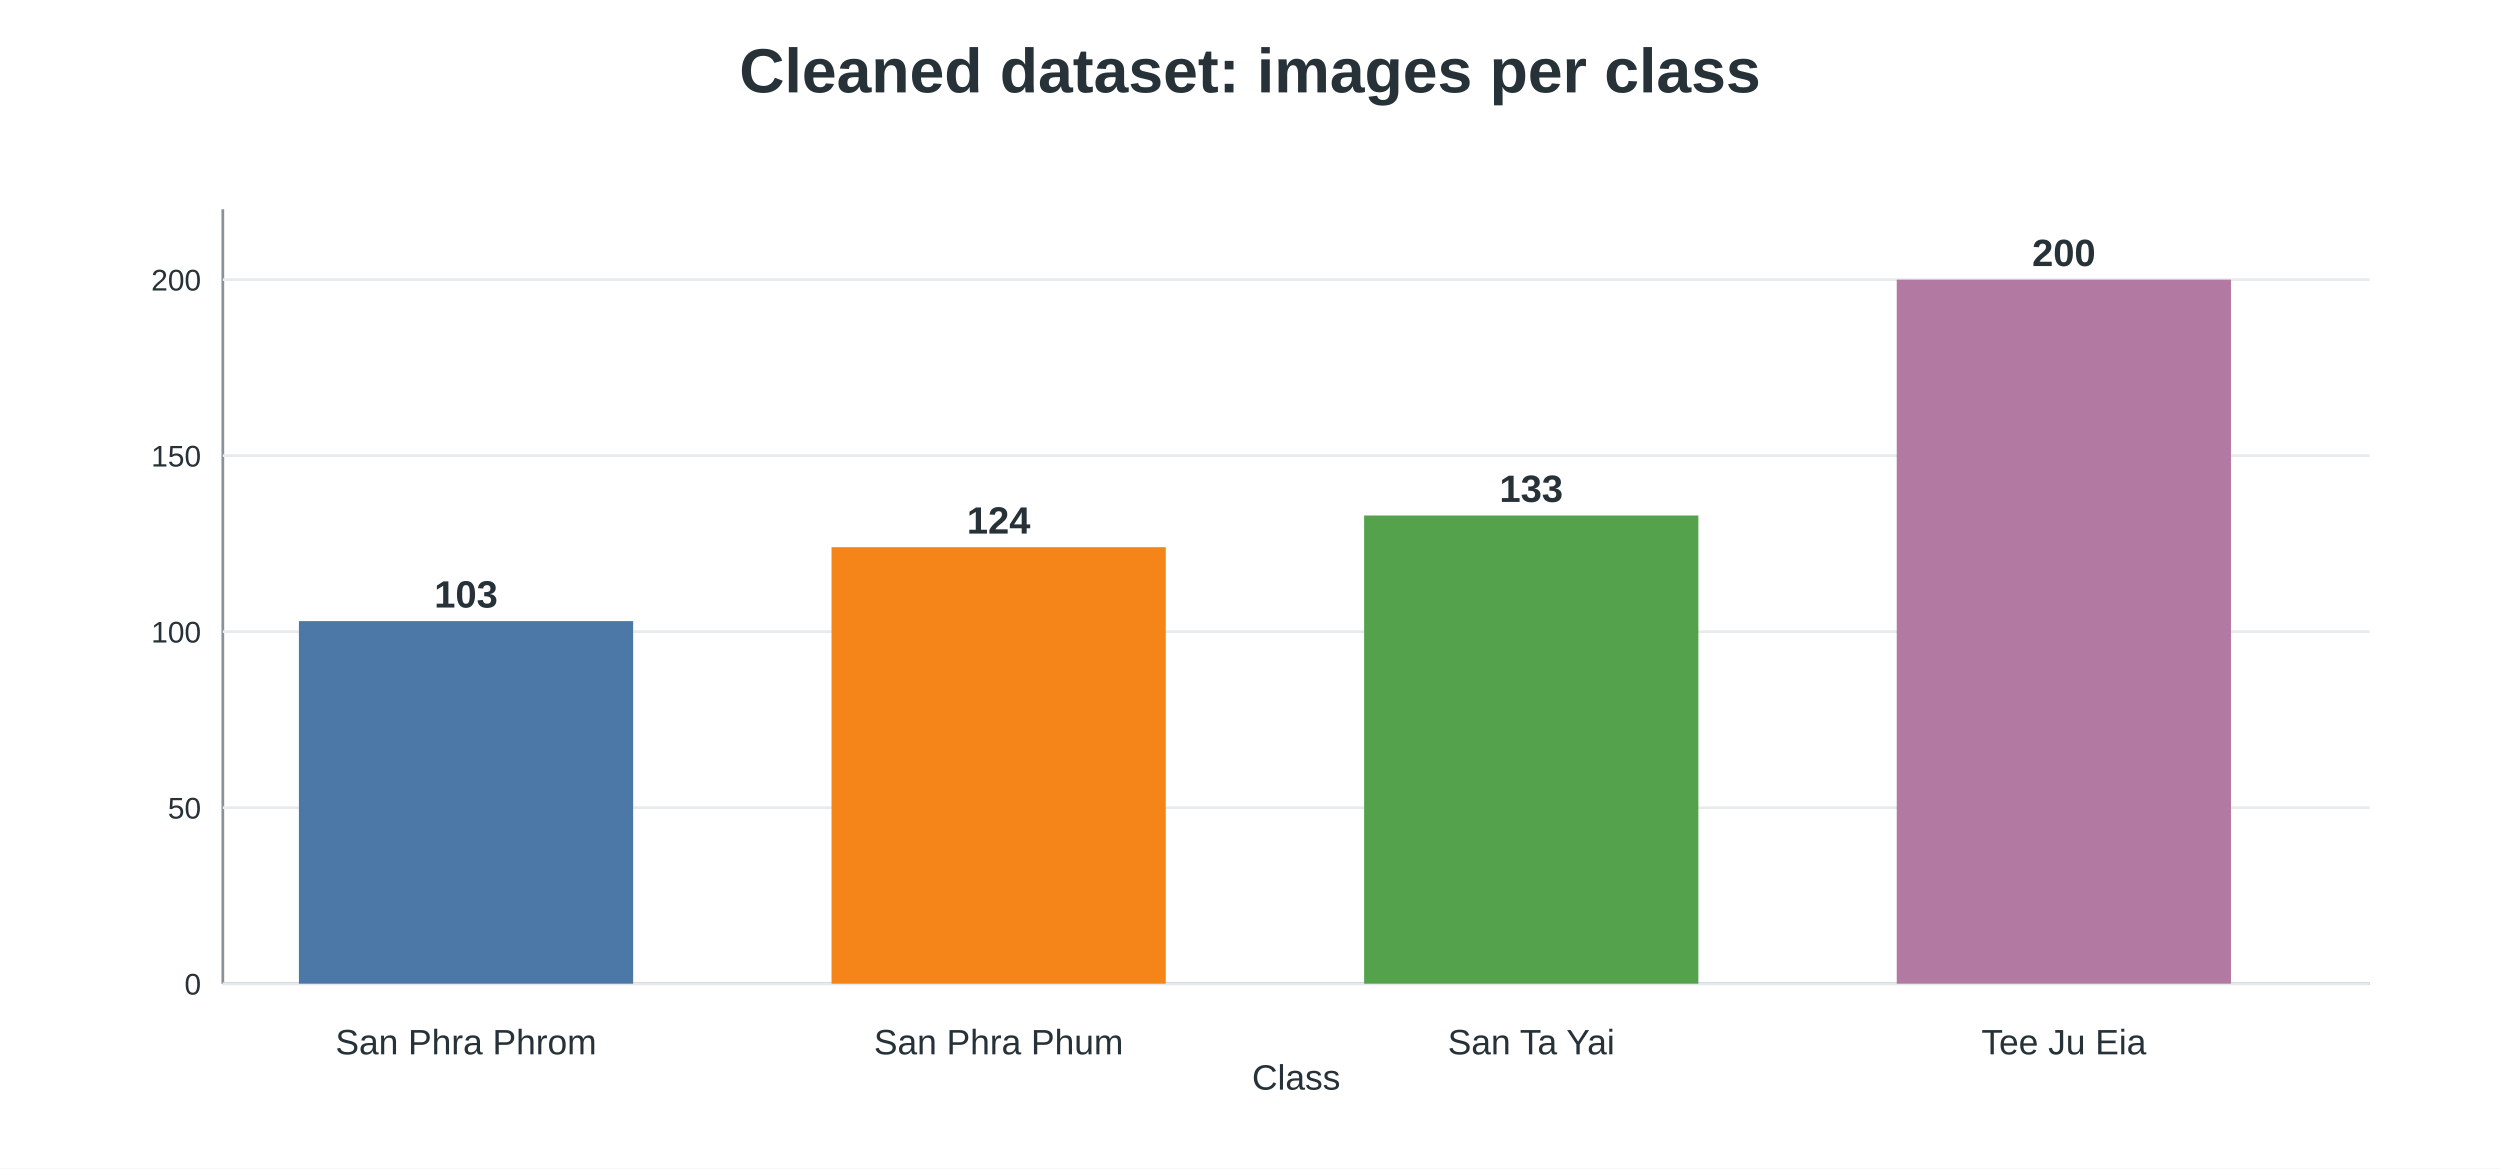
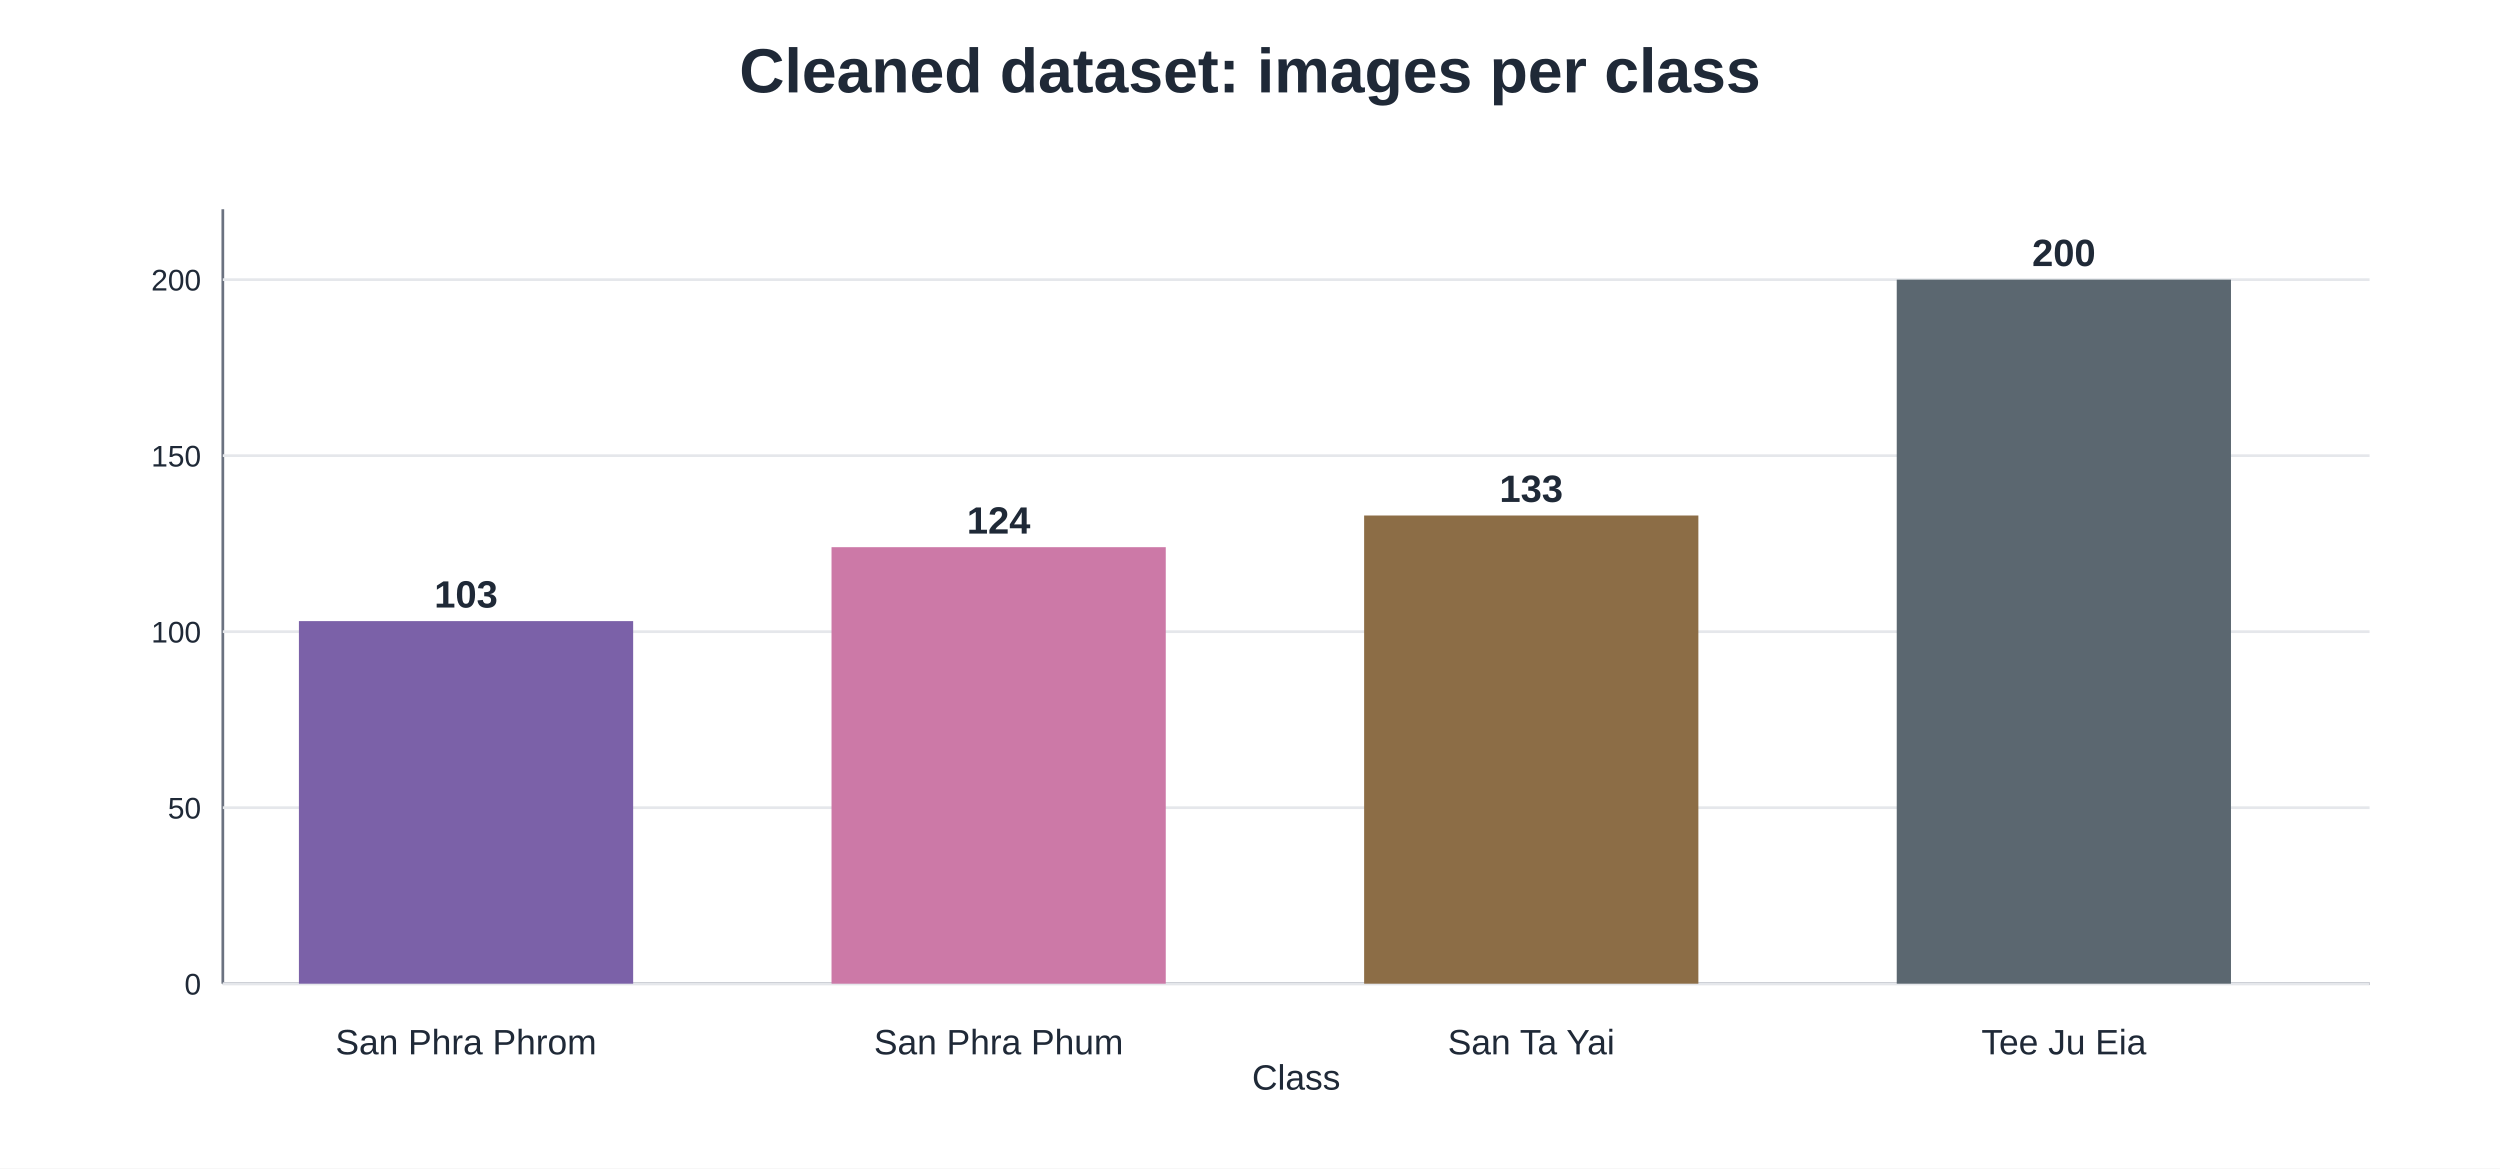
<svg xmlns="http://www.w3.org/2000/svg" viewBox="0 0 920 430" role="img" aria-label="Cleaned dataset: images per class">
  <rect width="920" height="430" fill="white" />
-   <style>text{font-family:Arial,Helvetica,sans-serif;fill:#263238}.title{font-size:23px;font-weight:700}.sub{font-size:14px;font-weight:600}.label{font-size:13px}.small{font-size:11px}.axis{stroke:#87929b;stroke-width:1}.grid{stroke:#e7ebee;stroke-width:1}</style>
+   <style>text{font-family:Arial,"Noto Sans Thai","Leelawadee UI",Tahoma,sans-serif;fill:#1F2937}.title{font-size:23px;font-weight:700}.sub{font-size:14px;font-weight:600}.label{font-size:13px}.small{font-size:11px}.axis{stroke-width:1}.grid{stroke:#E5E7EB;stroke-width:1}</style>
  <text x="460" y="34" class="title" text-anchor="middle">Cleaned dataset: images per class</text>
-   <line x1="82" y1="362" x2="872" y2="362" class="axis" />
-   <line x1="82" y1="77" x2="82" y2="362" class="axis" />
-   <line x1="82" y1="362" x2="872" y2="362" class="grid" />
+   <line x1="82" y1="362" x2="872" y2="362" class="axis" stroke="#6B7280" />
+   <line x1="82" y1="77" x2="82" y2="362" class="axis" stroke="#6B7280" />
+   <line x1="82" y1="362" x2="872" y2="362" class="grid" stroke="#6B7280" />
  <text x="74" y="366" class="small" text-anchor="end">0</text>
-   <line x1="82" y1="297.227" x2="872" y2="297.227" class="grid" />
+   <line x1="82" y1="297.227" x2="872" y2="297.227" class="grid" stroke="#6B7280" />
  <text x="74" y="301.227" class="small" text-anchor="end">50</text>
-   <line x1="82" y1="232.455" x2="872" y2="232.455" class="grid" />
+   <line x1="82" y1="232.455" x2="872" y2="232.455" class="grid" stroke="#6B7280" />
  <text x="74" y="236.455" class="small" text-anchor="end">100</text>
-   <line x1="82" y1="167.682" x2="872" y2="167.682" class="grid" />
+   <line x1="82" y1="167.682" x2="872" y2="167.682" class="grid" stroke="#6B7280" />
  <text x="74" y="171.682" class="small" text-anchor="end">150</text>
-   <line x1="82" y1="102.909" x2="872" y2="102.909" class="grid" />
+   <line x1="82" y1="102.909" x2="872" y2="102.909" class="grid" stroke="#6B7280" />
  <text x="74" y="106.909" class="small" text-anchor="end">200</text>
  <text x="477" y="401" class="label" text-anchor="middle">Class</text>
-   <rect x="110" y="228.568" width="123" height="133.432" fill="#4c78a8" />
+   <rect x="110" y="228.568" width="123" height="133.432" fill="#7B61A8" />
  <text x="171.5" y="223.568" class="sub" text-anchor="middle">103</text>
  <text x="171.5" y="388" class="label" text-anchor="middle">San Phra Phrom</text>
-   <rect x="306" y="201.364" width="123" height="160.636" fill="#f58518" />
+   <rect x="306" y="201.364" width="123" height="160.636" fill="#CC79A7" />
  <text x="367.5" y="196.364" class="sub" text-anchor="middle">124</text>
  <text x="367.5" y="388" class="label" text-anchor="middle">San Phra Phum</text>
-   <rect x="502" y="189.705" width="123" height="172.295" fill="#54a24b" />
+   <rect x="502" y="189.705" width="123" height="172.295" fill="#8C6D46" />
  <text x="563.5" y="184.705" class="sub" text-anchor="middle">133</text>
  <text x="563.5" y="388" class="label" text-anchor="middle">San Ta Yai</text>
-   <rect x="698" y="102.909" width="123" height="259.091" fill="#b279a2" />
+   <rect x="698" y="102.909" width="123" height="259.091" fill="#5B6770" />
  <text x="759.5" y="97.909" class="sub" text-anchor="middle">200</text>
  <text x="759.5" y="388" class="label" text-anchor="middle">Tee Ju Eia</text>
</svg>
